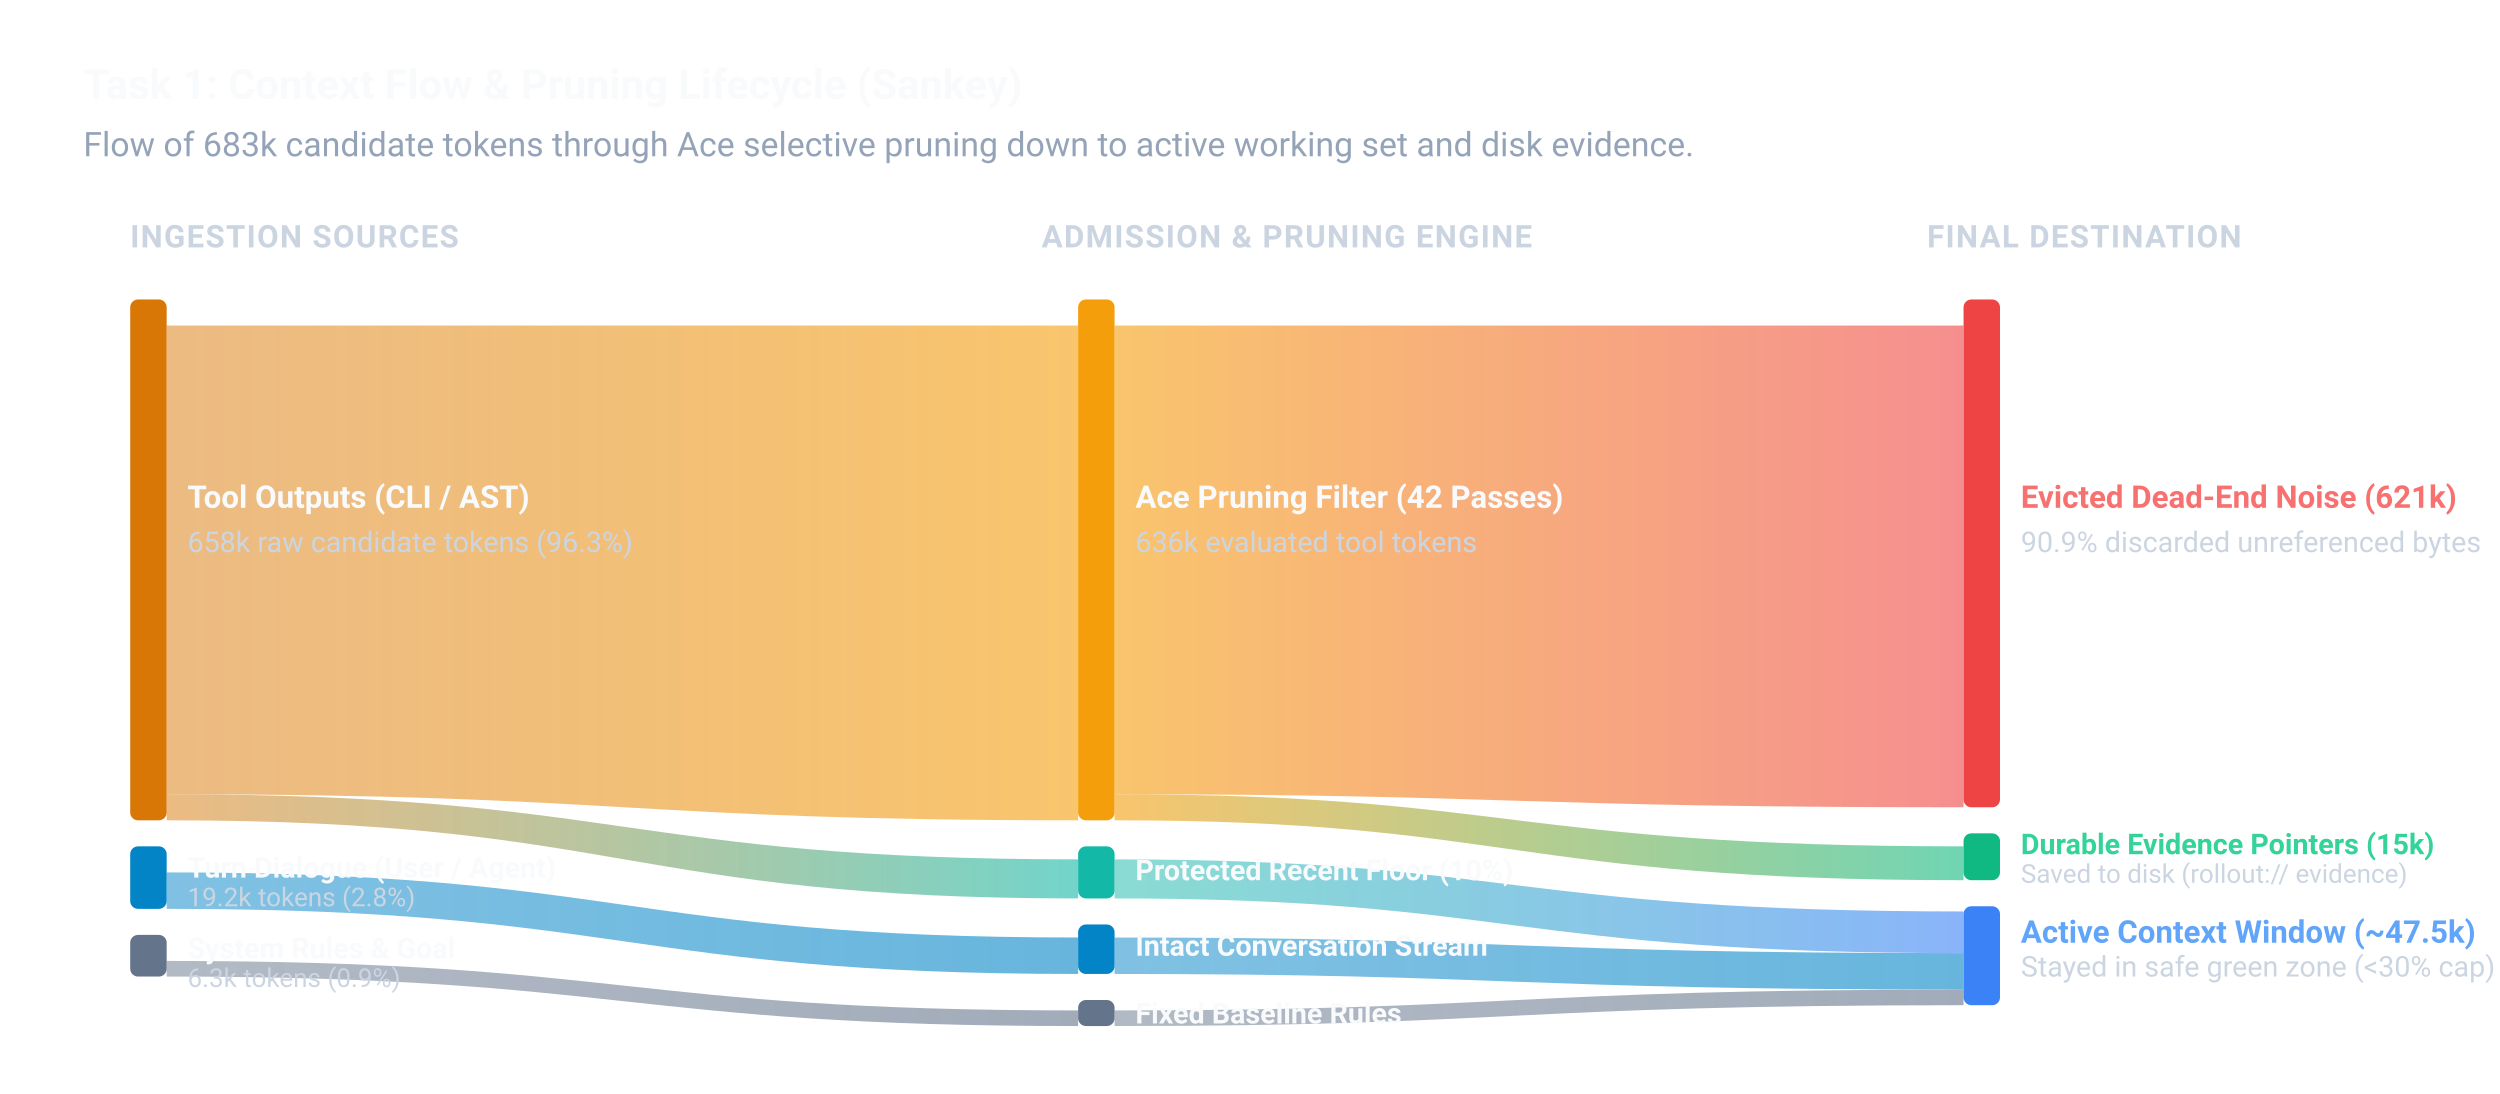
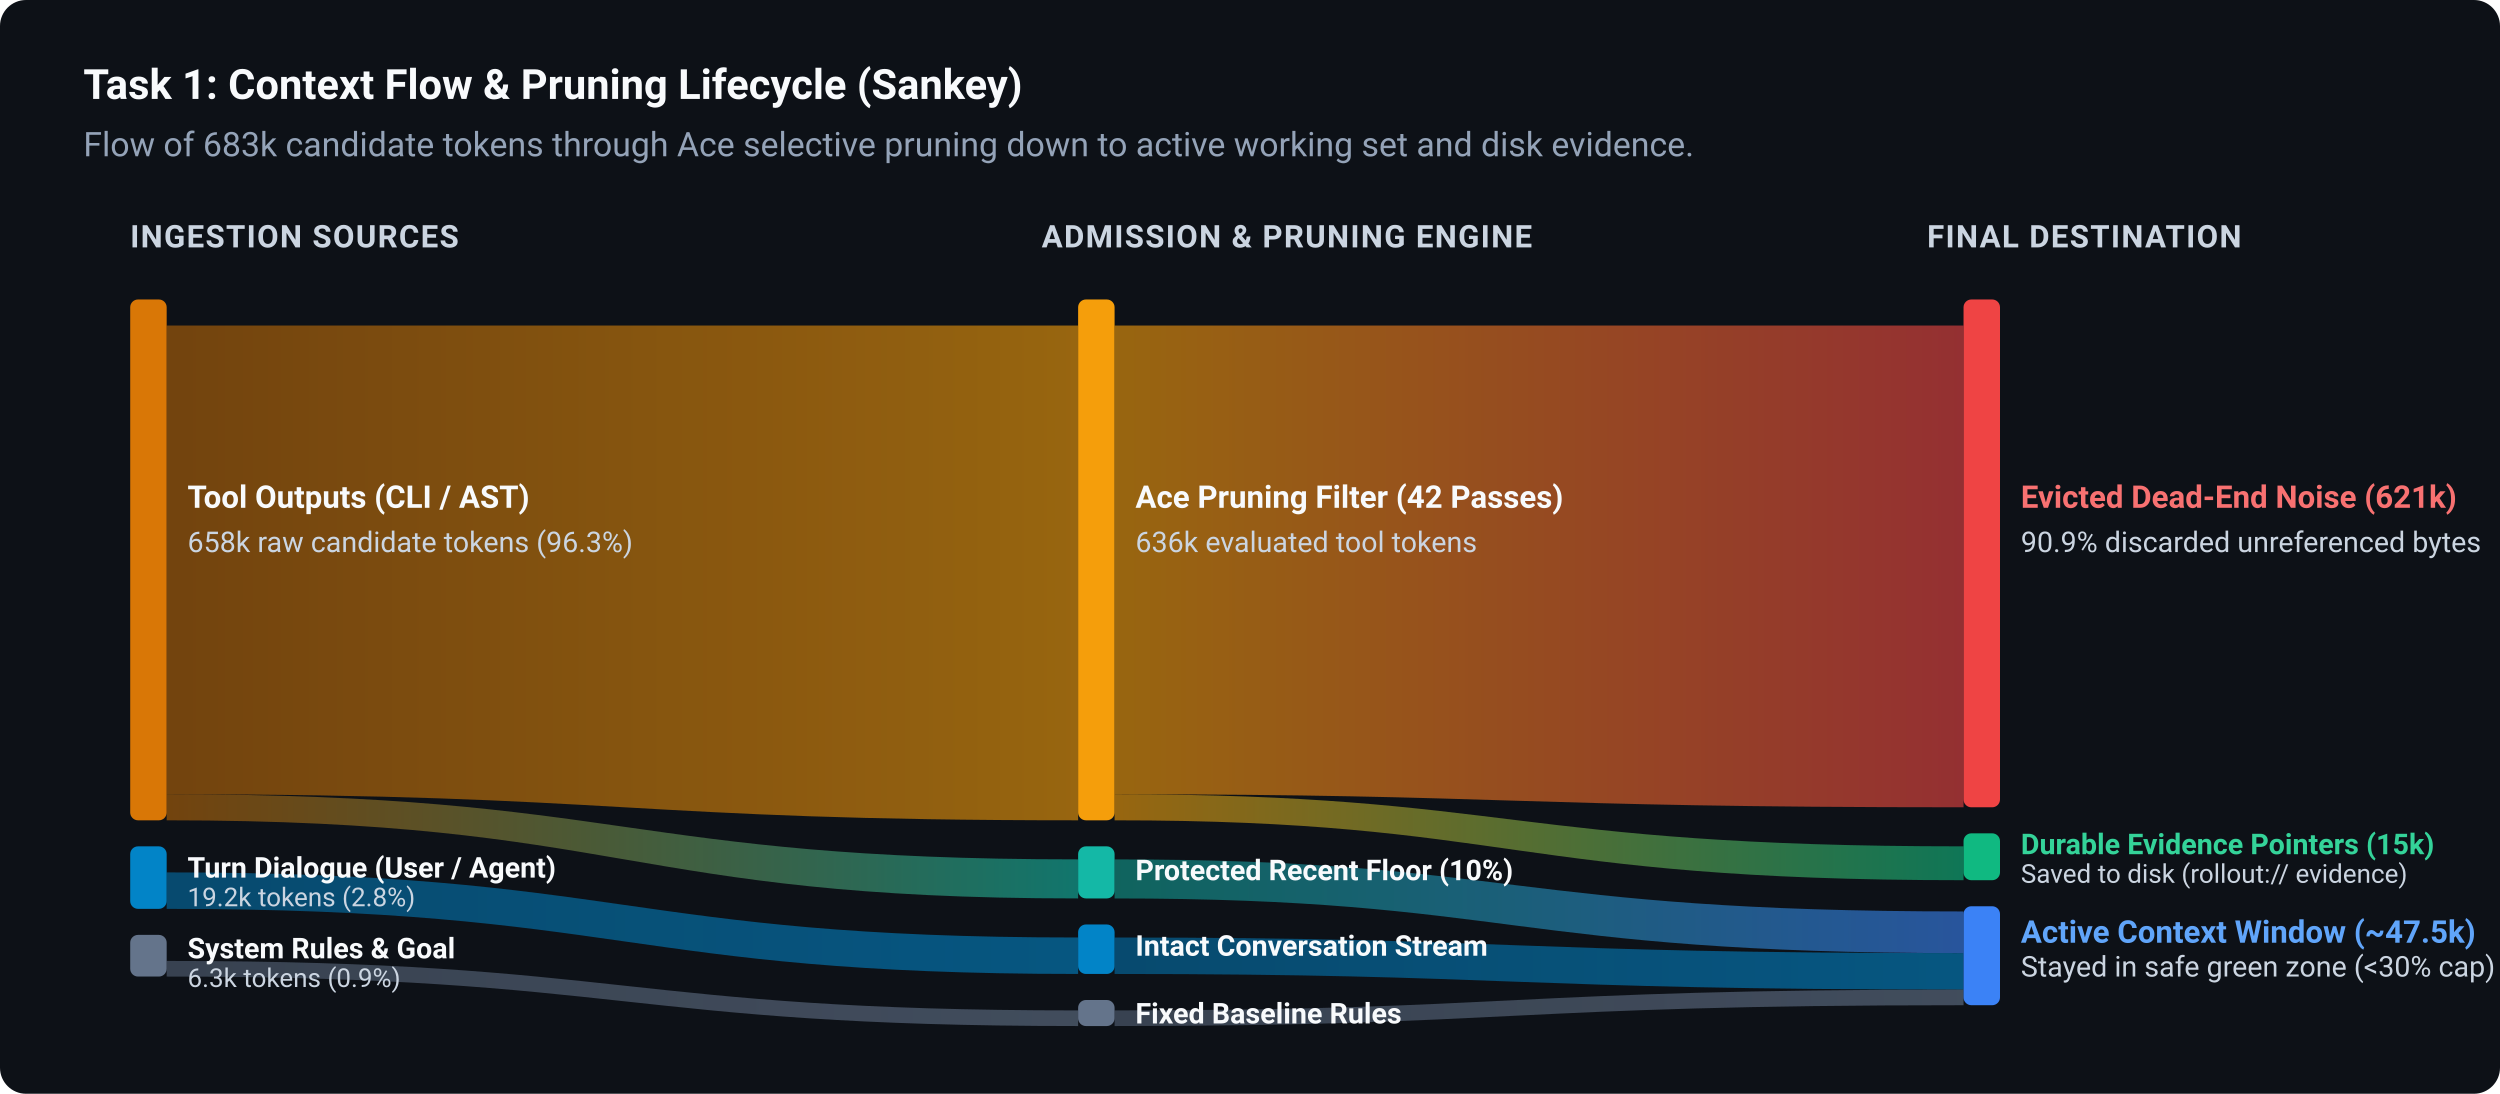
<svg xmlns="http://www.w3.org/2000/svg" viewBox="0 0 960 420" width="100%" height="100%" style="background-color: #0d1117; border-radius: 10px; font-family: -apple-system, BlinkMacSystemFont, 'Segoe UI', Roboto, Helvetica, Arial, sans-serif;">
+   <rect x="0" y="0" width="960" height="420" fill="#0d1117" rx="10" />
  <defs>
    <linearGradient id="grad-amber-red" x1="0%" y1="0%" x2="100%" y2="0%">
      <stop offset="0%" stop-color="#f59e0b" stop-opacity="0.6" />
      <stop offset="100%" stop-color="#ef4444" stop-opacity="0.6" />
    </linearGradient>
    <linearGradient id="grad-amber-emerald" x1="0%" y1="0%" x2="100%" y2="0%">
      <stop offset="0%" stop-color="#f59e0b" stop-opacity="0.6" />
      <stop offset="100%" stop-color="#10b981" stop-opacity="0.6" />
    </linearGradient>
    <linearGradient id="grad-tool-ace" x1="0%" y1="0%" x2="100%" y2="0%">
      <stop offset="0%" stop-color="#d97706" stop-opacity="0.5" />
      <stop offset="100%" stop-color="#f59e0b" stop-opacity="0.6" />
    </linearGradient>
    <linearGradient id="grad-tool-floor" x1="0%" y1="0%" x2="100%" y2="0%">
      <stop offset="0%" stop-color="#d97706" stop-opacity="0.5" />
      <stop offset="100%" stop-color="#14b8a6" stop-opacity="0.6" />
    </linearGradient>
    <linearGradient id="grad-blue-blue" x1="0%" y1="0%" x2="100%" y2="0%">
      <stop offset="0%" stop-color="#0284c7" stop-opacity="0.5" />
      <stop offset="100%" stop-color="#0284c7" stop-opacity="0.6" />
    </linearGradient>
    <linearGradient id="grad-slate-slate" x1="0%" y1="0%" x2="100%" y2="0%">
      <stop offset="0%" stop-color="#64748b" stop-opacity="0.5" />
      <stop offset="100%" stop-color="#64748b" stop-opacity="0.6" />
    </linearGradient>
    <linearGradient id="grad-to-active" x1="0%" y1="0%" x2="100%" y2="0%">
      <stop offset="0%" stop-color="#14b8a6" stop-opacity="0.5" />
      <stop offset="100%" stop-color="#3b82f6" stop-opacity="0.6" />
    </linearGradient>
  </defs>
  <text x="32" y="38" fill="#f8fafc" font-size="16" font-weight="700">Task 1: Context Flow &amp; Pruning Lifecycle (Sankey)</text>
  <text x="32" y="60" fill="#94a3b8" font-size="13">Flow of 683k candidate tokens through Ace selective pruning down to active working set and disk evidence.</text>
  <text x="50" y="95" fill="#cbd5e1" font-size="12" font-weight="700" letter-spacing="0.5">INGESTION SOURCES</text>
  <text x="400" y="95" fill="#cbd5e1" font-size="12" font-weight="700" letter-spacing="0.5">ADMISSION &amp; PRUNING ENGINE</text>
  <text x="740" y="95" fill="#cbd5e1" font-size="12" font-weight="700" letter-spacing="0.5">FINAL DESTINATION</text>
  <path d="M 64 125 C 240 125, 240 125, 414 125 L 414 315 C 240 315, 240 305, 64 305 Z" fill="url(#grad-tool-ace)" />
  <path d="M 64 305 C 240 305, 240 330, 414 330 L 414 345 C 240 345, 240 315, 64 315 Z" fill="url(#grad-tool-floor)" />
  <path d="M 64 335 C 240 335, 240 360, 414 360 L 414 374 C 240 374, 240 349, 64 349 Z" fill="url(#grad-blue-blue)" />
  <path d="M 64 369 C 240 369, 240 388, 414 388 L 414 394 C 240 394, 240 375, 64 375 Z" fill="url(#grad-slate-slate)" />
  <path d="M 428 125 C 580 125, 580 125, 754 125 L 754 310 C 580 310, 580 305, 428 305 Z" fill="url(#grad-amber-red)" />
  <path d="M 428 305 C 580 305, 580 325, 754 325 L 754 338 C 580 338, 580 315, 428 315 Z" fill="url(#grad-amber-emerald)" />
  <path d="M 428 330 C 580 330, 580 350, 754 350 L 754 366 C 580 366, 580 345, 428 345 Z" fill="url(#grad-to-active)" />
  <path d="M 428 360 C 580 360, 580 366, 754 366 L 754 380 C 580 380, 580 374, 428 374 Z" fill="url(#grad-blue-blue)" />
  <path d="M 428 388 C 580 388, 580 380, 754 380 L 754 386 C 580 386, 580 394, 428 394 Z" fill="url(#grad-slate-slate)" />
  <rect x="50" y="115" width="14" height="200" rx="3" fill="#d97706" />
  <text x="72" y="195" fill="#f8fafc" font-size="12" font-weight="700">Tool Outputs (CLI / AST)</text>
  <text x="72" y="212" fill="#cbd5e1" font-size="11">658k raw candidate tokens (96.3%)</text>
  <rect x="50" y="325" width="14" height="24" rx="3" fill="#0284c7" />
  <text x="72" y="337" fill="#f8fafc" font-size="11" font-weight="700">Turn Dialogue (User / Agent)</text>
  <text x="72" y="348" fill="#cbd5e1" font-size="10">19.2k tokens (2.8%)</text>
  <rect x="50" y="359" width="14" height="16" rx="3" fill="#64748b" />
  <text x="72" y="368" fill="#f8fafc" font-size="11" font-weight="700">System Rules &amp; Goal</text>
  <text x="72" y="379" fill="#cbd5e1" font-size="10">6.3k tokens (0.9%)</text>
  <rect x="414" y="115" width="14" height="200" rx="3" fill="#f59e0b" />
  <text x="436" y="195" fill="#f8fafc" font-size="12" font-weight="700">Ace Pruning Filter (42 Passes)</text>
  <text x="436" y="212" fill="#cbd5e1" font-size="11">636k evaluated tool tokens</text>
  <rect x="414" y="325" width="14" height="20" rx="3" fill="#14b8a6" />
  <text x="436" y="338" fill="#f8fafc" font-size="11" font-weight="600">Protected Recent Floor (10%)</text>
  <rect x="414" y="355" width="14" height="19" rx="3" fill="#0284c7" />
  <text x="436" y="367" fill="#f8fafc" font-size="11" font-weight="600">Intact Conversation Stream</text>
  <rect x="414" y="384" width="14" height="10" rx="3" fill="#64748b" />
  <text x="436" y="393" fill="#f8fafc" font-size="11" font-weight="600">Fixed Baseline Rules</text>
  <rect x="754" y="115" width="14" height="195" rx="3" fill="#ef4444" />
  <text x="776" y="195" fill="#f87171" font-size="12" font-weight="700">Evicted Dead-End Noise (621k)</text>
  <text x="776" y="212" fill="#cbd5e1" font-size="11">90.9% discarded unreferenced bytes</text>
  <rect x="754" y="320" width="14" height="18" rx="3" fill="#10b981" />
  <text x="776" y="328" fill="#34d399" font-size="11" font-weight="700">Durable Evidence Pointers (15k)</text>
  <text x="776" y="339" fill="#cbd5e1" font-size="10">Saved to disk (rollout:// evidence)</text>
  <rect x="754" y="348" width="14" height="38" rx="3" fill="#3b82f6" />
  <text x="776" y="362" fill="#60a5fa" font-size="12" font-weight="700">Active Context Window (~47.5k)</text>
  <text x="776" y="375" fill="#cbd5e1" font-size="11">Stayed in safe green zone (&lt;30% cap)</text>
</svg>
